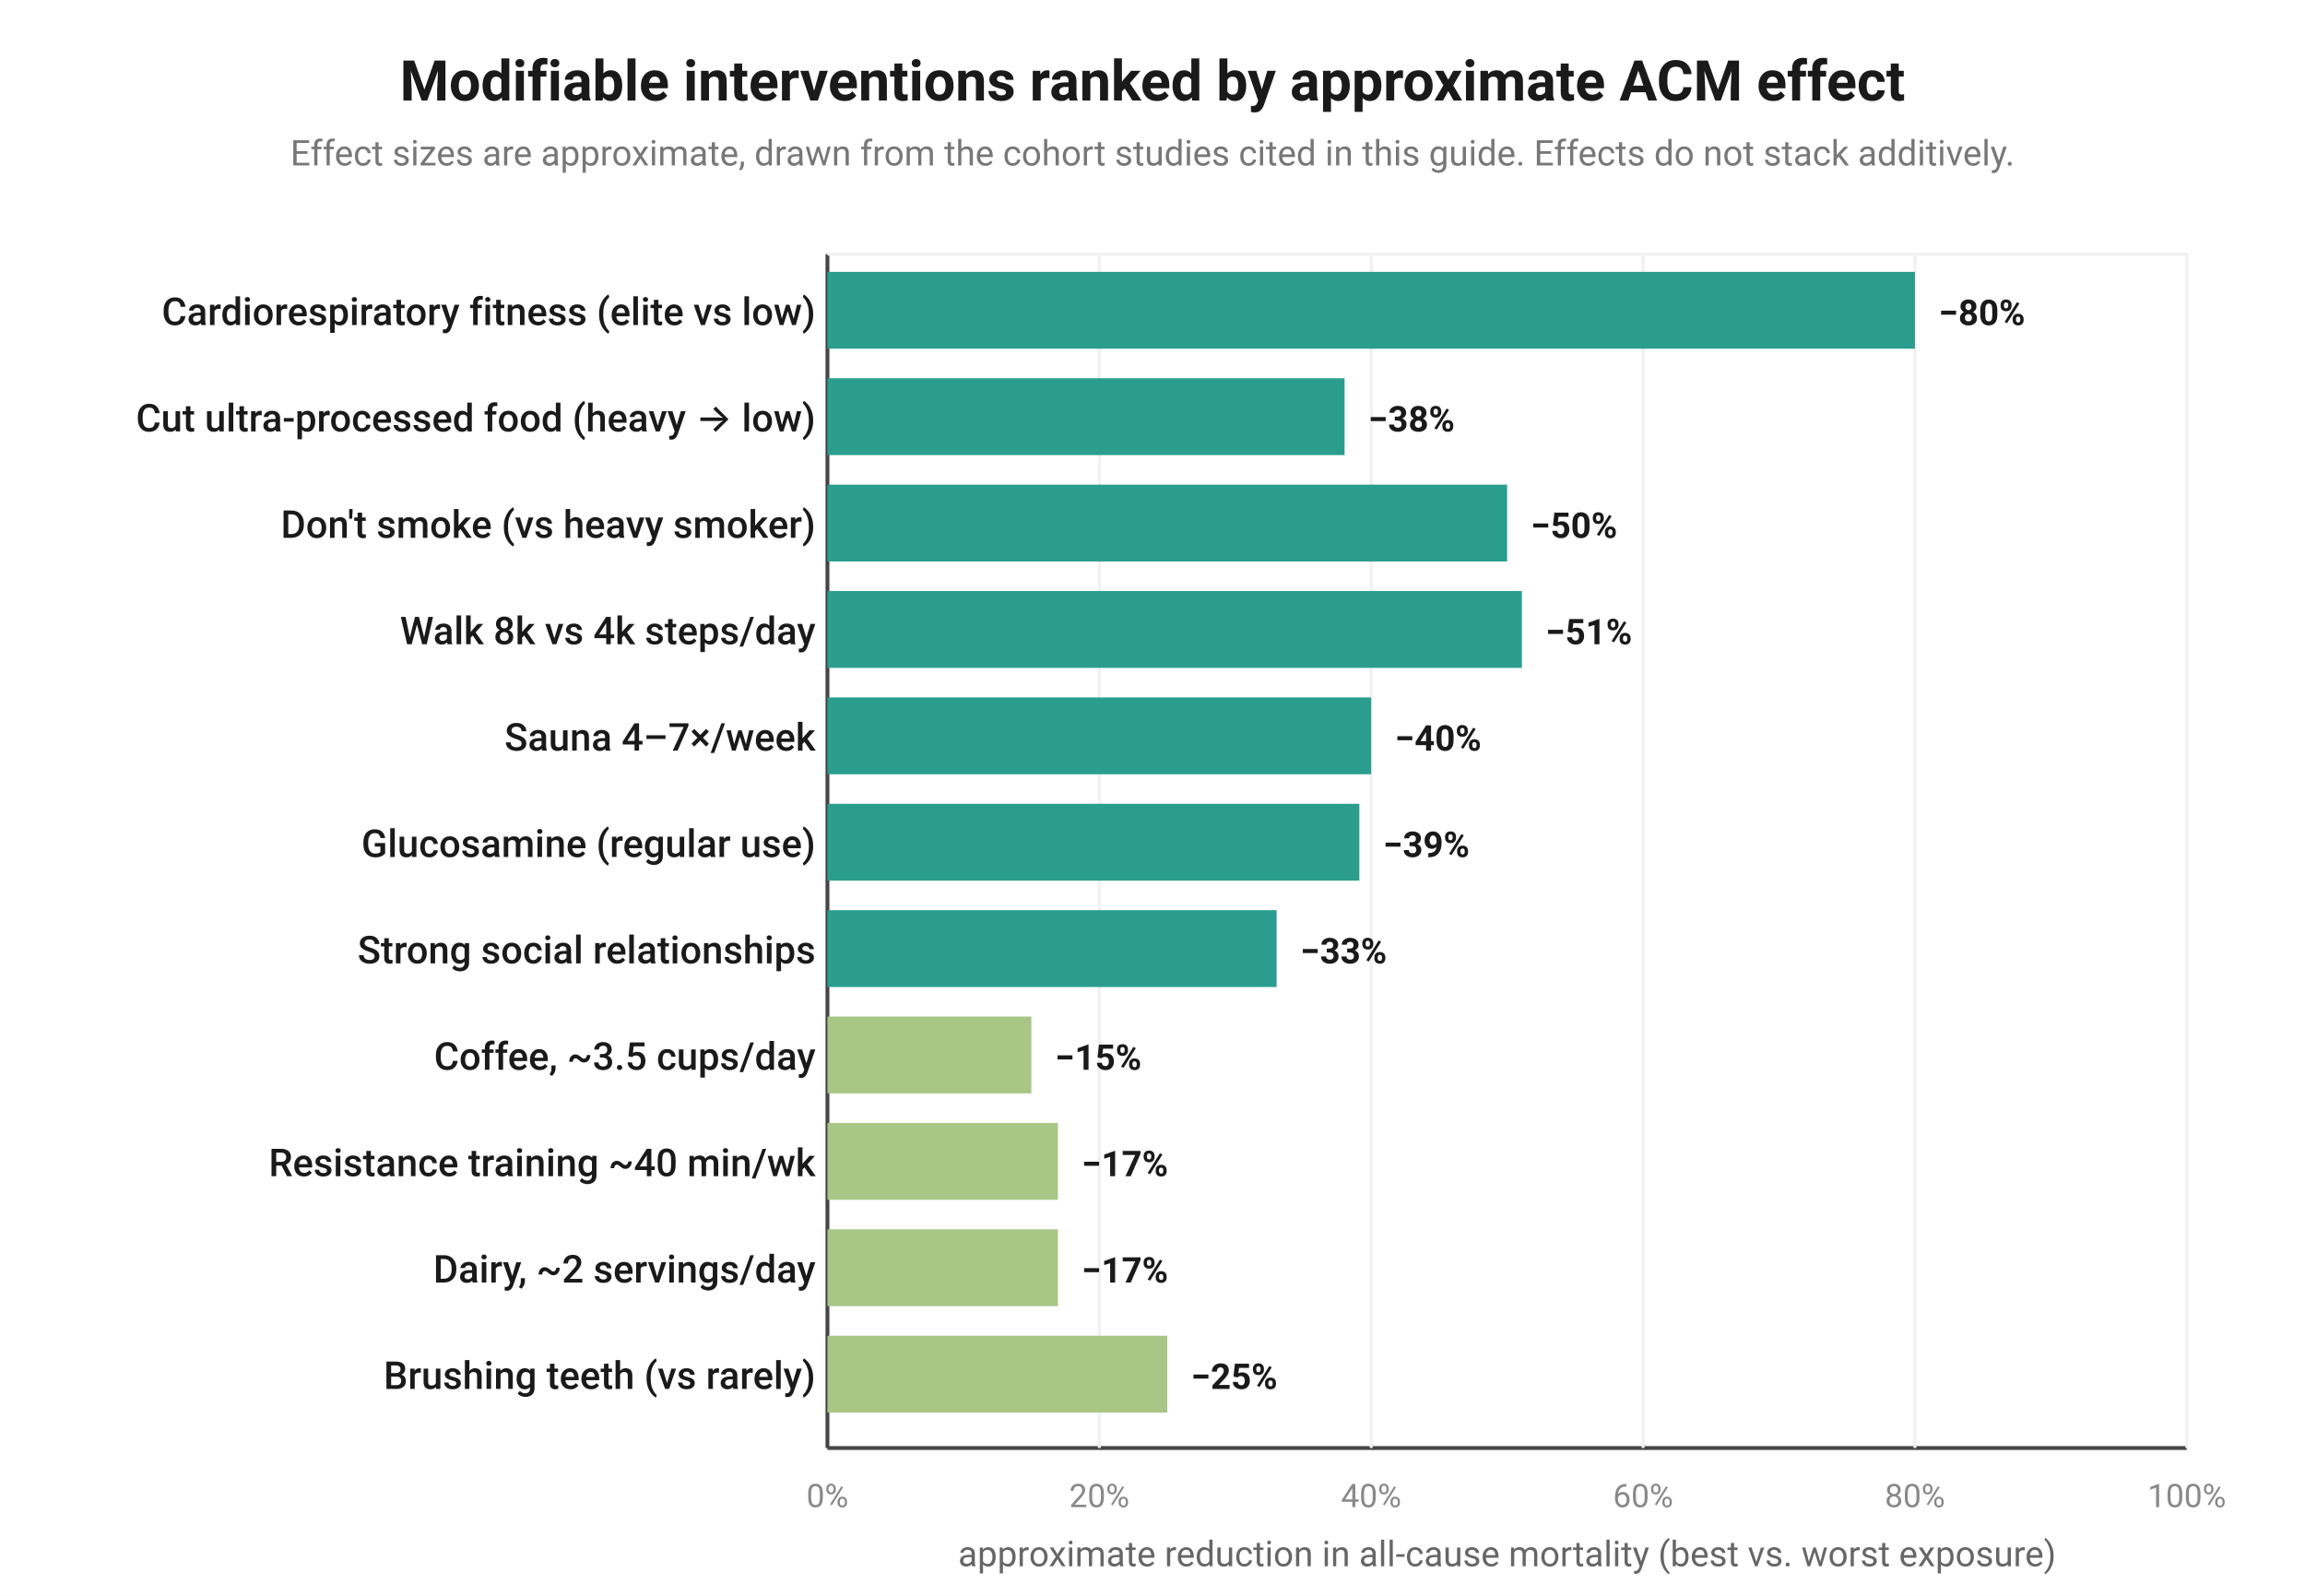
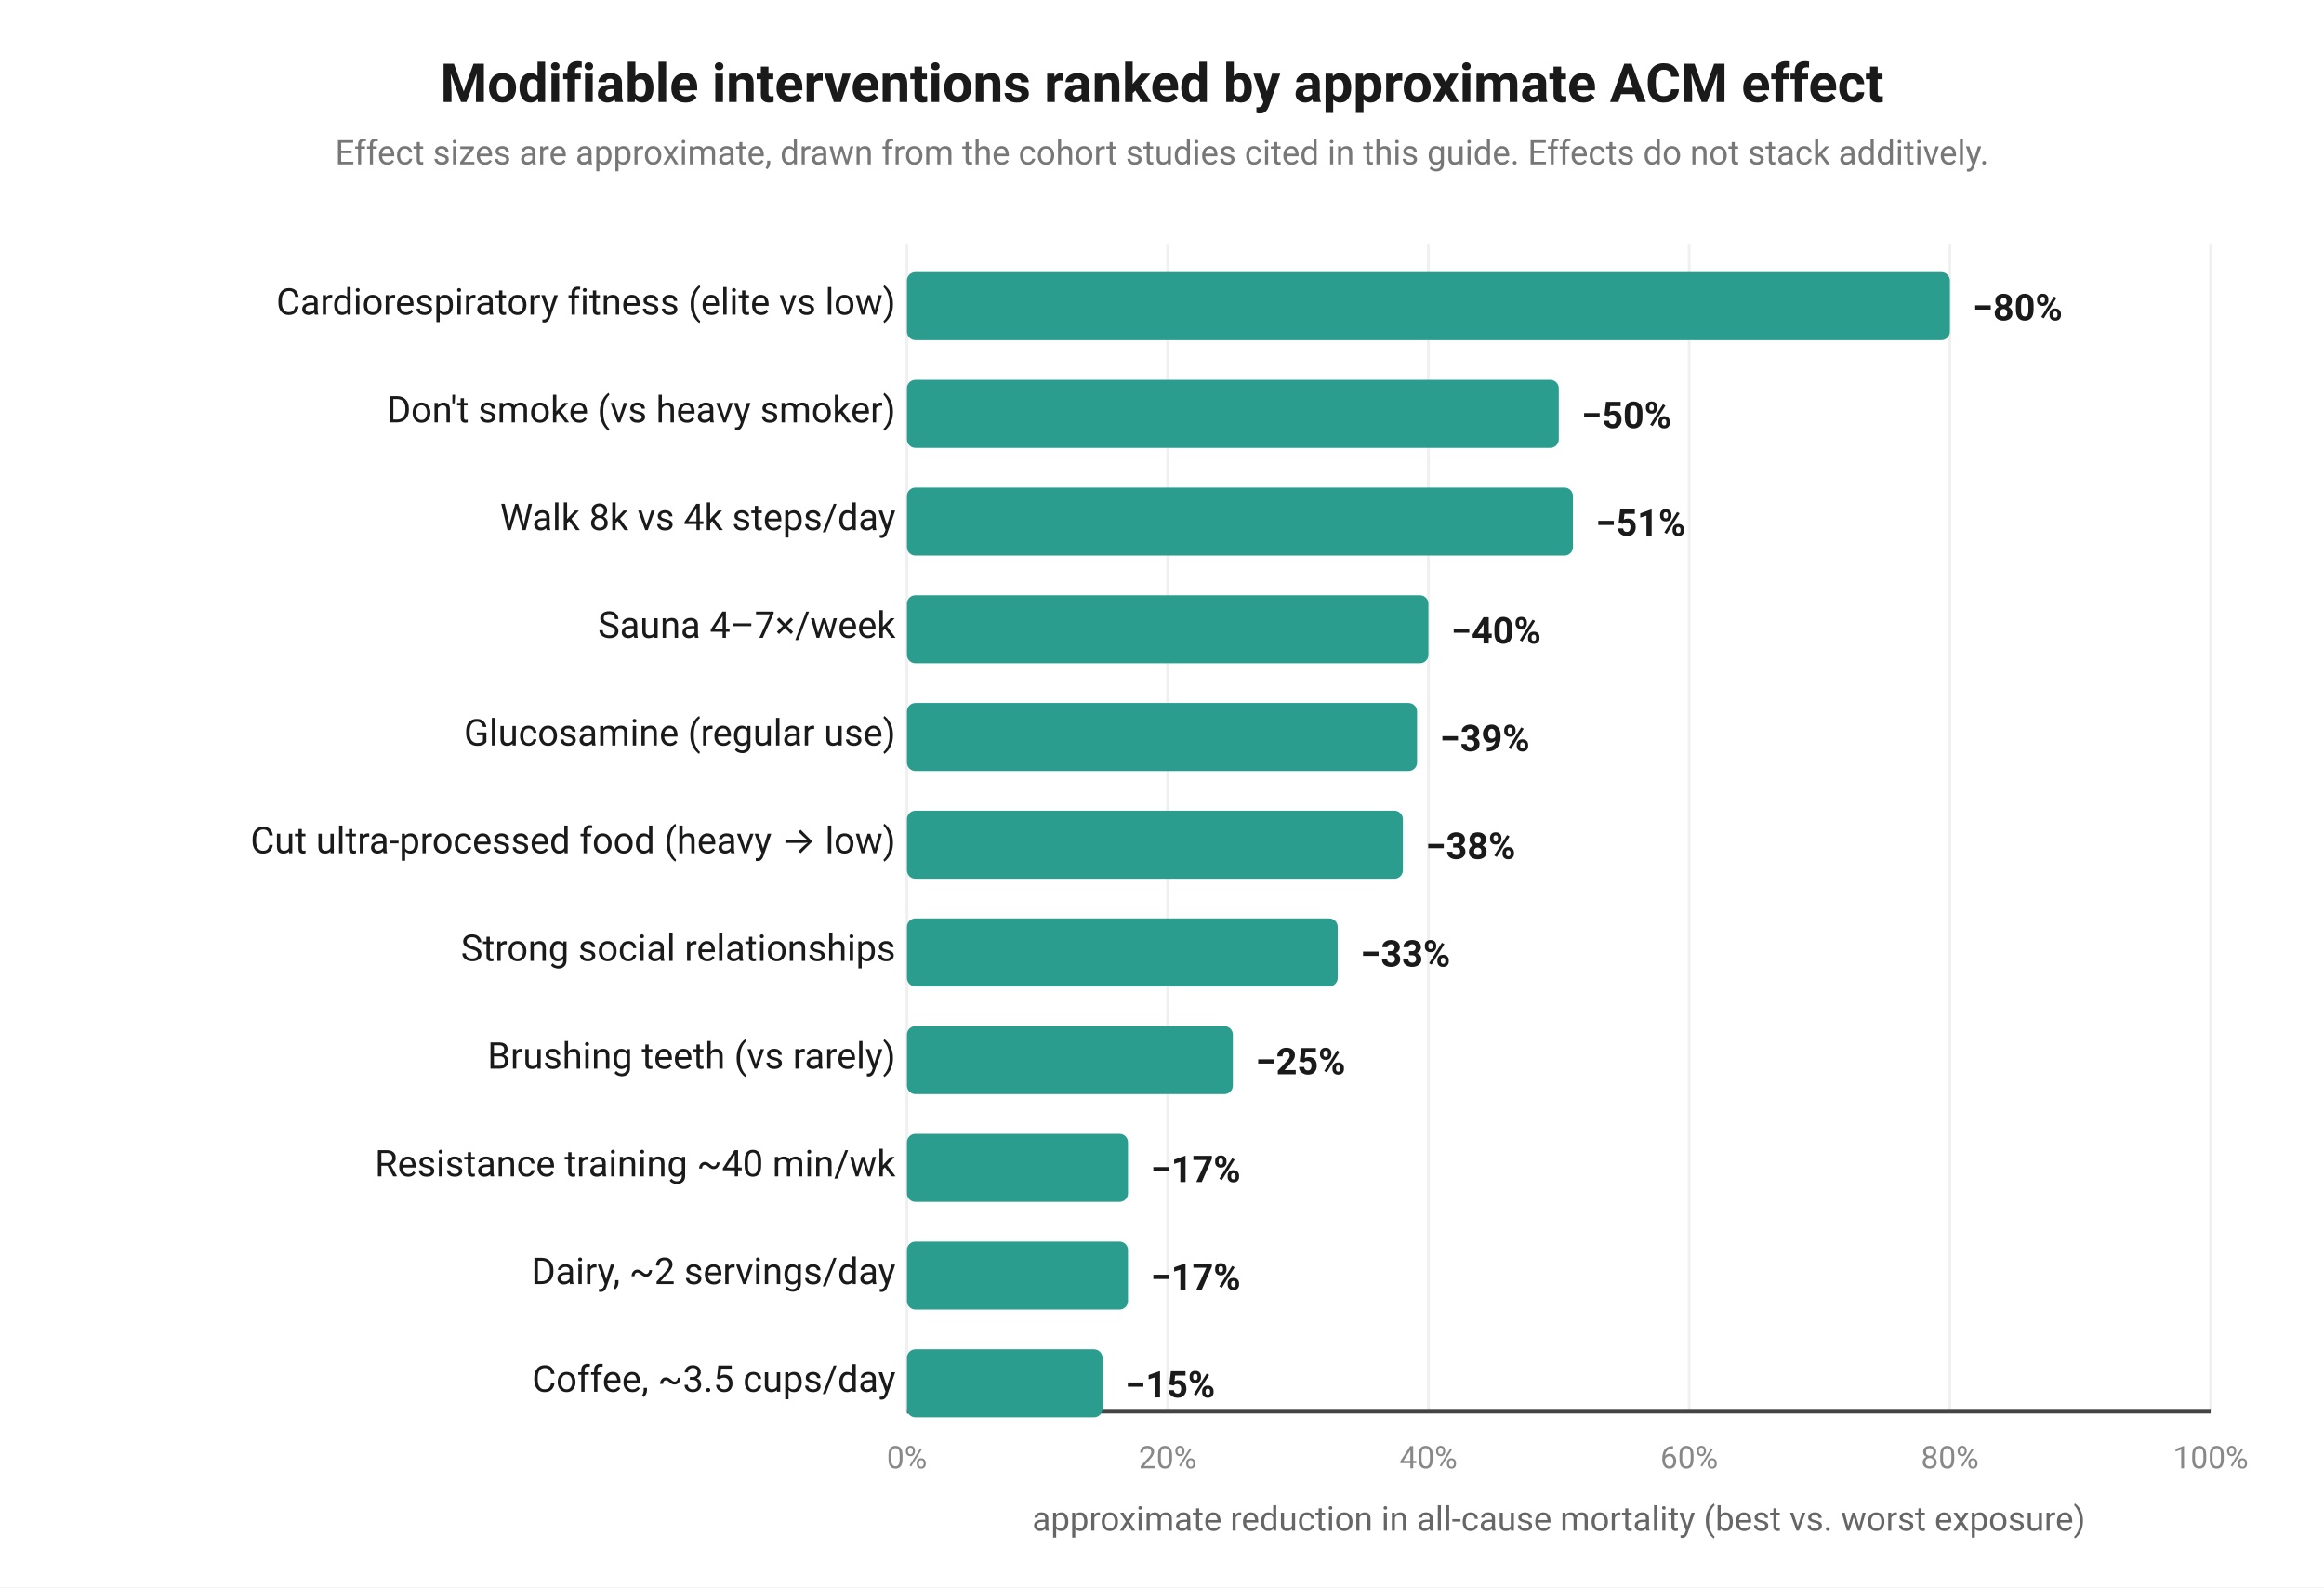
- <svg xmlns="http://www.w3.org/2000/svg" viewBox="0 0 780 540" font-family="-apple-system, BlinkMacSystemFont, 'Segoe UI', Roboto, sans-serif">
-   <rect width="780" height="540" fill="#ffffff" />
-   <text x="390" y="34" text-anchor="middle" font-size="19" font-weight="600" fill="#1a1a1a">Modifiable interventions ranked by approximate ACM effect</text>
-   <text x="390" y="56" text-anchor="middle" font-size="12" fill="#777">Effect sizes are approximate, drawn from the cohort studies cited in this guide. Effects do not stack additively.</text>
-   <line x1="280" y1="86" x2="280" y2="490" stroke="#444" stroke-width="1.3" />
-   <g font-size="11" fill="#888">
-     <line x1="280" y1="490" x2="740" y2="490" stroke="#444" stroke-width="1.3" />
-     <line x1="280" y1="86" x2="740" y2="86" stroke="#f0f0f0" />
-     <line x1="372" y1="86" x2="372" y2="490" stroke="#f0f0f0" />
-     <line x1="464" y1="86" x2="464" y2="490" stroke="#f0f0f0" />
-     <line x1="556" y1="86" x2="556" y2="490" stroke="#f0f0f0" />
-     <line x1="648" y1="86" x2="648" y2="490" stroke="#f0f0f0" />
-     <line x1="740" y1="86" x2="740" y2="490" stroke="#f0f0f0" />
-     <text x="280" y="510" text-anchor="middle">0%</text>
-     <text x="372" y="510" text-anchor="middle">20%</text>
-     <text x="464" y="510" text-anchor="middle">40%</text>
-     <text x="556" y="510" text-anchor="middle">60%</text>
-     <text x="648" y="510" text-anchor="middle">80%</text>
-     <text x="740" y="510" text-anchor="middle">100%</text>
+ <svg xmlns="http://www.w3.org/2000/svg" viewBox="0 0 820 560" font-family="-apple-system, BlinkMacSystemFont, 'Segoe UI', Roboto, sans-serif">
+   <rect width="820" height="560" fill="#ffffff" />
+   <text x="410" y="36" text-anchor="middle" font-size="19" font-weight="600" fill="#1a1a1a">Modifiable interventions ranked by approximate ACM effect</text>
+   <text x="410" y="58" text-anchor="middle" font-size="12" fill="#777">Effect sizes are approximate, drawn from the cohort studies cited in this guide. Effects do not stack additively.</text>
+   <g stroke="#f0f0f0" stroke-width="1">
+     <line x1="320" y1="86" x2="320" y2="498" />
+     <line x1="412" y1="86" x2="412" y2="498" />
+     <line x1="504" y1="86" x2="504" y2="498" />
+     <line x1="596" y1="86" x2="596" y2="498" />
+     <line x1="688" y1="86" x2="688" y2="498" />
+     <line x1="780" y1="86" x2="780" y2="498" />
  </g>
-   <text x="510" y="530" text-anchor="middle" font-size="12" fill="#666">approximate reduction in all-cause mortality (best vs. worst exposure)</text>
+   <line x1="320" y1="498" x2="780" y2="498" stroke="#444" stroke-width="1.3" />
+   <g font-size="11" fill="#888" text-anchor="middle">
+     <text x="320" y="518">0%</text>
+     <text x="412" y="518">20%</text>
+     <text x="504" y="518">40%</text>
+     <text x="596" y="518">60%</text>
+     <text x="688" y="518">80%</text>
+     <text x="780" y="518">100%</text>
+   </g>
+   <text x="550" y="540" text-anchor="middle" font-size="12" fill="#666">approximate reduction in all-cause mortality (best vs. worst exposure)</text>
  <g>
-     <rect x="280" y="92" width="368" height="26" fill="#2a9d8f" />
-     <text x="276" y="110" text-anchor="end" font-size="13" font-weight="500" fill="#1a1a1a">Cardiorespiratory fitness (elite vs low)</text>
-     <text x="656" y="110" font-size="12" font-weight="600" fill="#1a1a1a">−80%</text>
+     <text x="316" y="111" text-anchor="end" font-size="13" fill="#1a1a1a">Cardiorespiratory fitness (elite vs low)</text>
+     <rect x="320" y="96" width="368" height="24" fill="#2a9d8f" rx="3" />
+     <text x="696" y="113" font-size="13" font-weight="600" fill="#1a1a1a">−80%</text>
  </g>
  <g>
-     <rect x="280" y="128" width="175" height="26" fill="#2a9d8f" />
-     <text x="276" y="146" text-anchor="end" font-size="13" font-weight="500" fill="#1a1a1a">Cut ultra-processed food (heavy → low)</text>
-     <text x="463" y="146" font-size="12" font-weight="600" fill="#1a1a1a">−38%</text>
+     <text x="316" y="149" text-anchor="end" font-size="13" fill="#1a1a1a">Don't smoke (vs heavy smoker)</text>
+     <rect x="320" y="134" width="230" height="24" fill="#2a9d8f" rx="3" />
+     <text x="558" y="151" font-size="13" font-weight="600" fill="#1a1a1a">−50%</text>
  </g>
  <g>
-     <rect x="280" y="164" width="230" height="26" fill="#2a9d8f" />
-     <text x="276" y="182" text-anchor="end" font-size="13" font-weight="500" fill="#1a1a1a">Don't smoke (vs heavy smoker)</text>
-     <text x="518" y="182" font-size="12" font-weight="600" fill="#1a1a1a">−50%</text>
+     <text x="316" y="187" text-anchor="end" font-size="13" fill="#1a1a1a">Walk 8k vs 4k steps/day</text>
+     <rect x="320" y="172" width="235" height="24" fill="#2a9d8f" rx="3" />
+     <text x="563" y="189" font-size="13" font-weight="600" fill="#1a1a1a">−51%</text>
  </g>
  <g>
-     <rect x="280" y="200" width="235" height="26" fill="#2a9d8f" />
-     <text x="276" y="218" text-anchor="end" font-size="13" font-weight="500" fill="#1a1a1a">Walk 8k vs 4k steps/day</text>
-     <text x="523" y="218" font-size="12" font-weight="600" fill="#1a1a1a">−51%</text>
+     <text x="316" y="225" text-anchor="end" font-size="13" fill="#1a1a1a">Sauna 4–7×/week</text>
+     <rect x="320" y="210" width="184" height="24" fill="#2a9d8f" rx="3" />
+     <text x="512" y="227" font-size="13" font-weight="600" fill="#1a1a1a">−40%</text>
  </g>
  <g>
-     <rect x="280" y="236" width="184" height="26" fill="#2a9d8f" />
-     <text x="276" y="254" text-anchor="end" font-size="13" font-weight="500" fill="#1a1a1a">Sauna 4–7×/week</text>
-     <text x="472" y="254" font-size="12" font-weight="600" fill="#1a1a1a">−40%</text>
+     <text x="316" y="263" text-anchor="end" font-size="13" fill="#1a1a1a">Glucosamine (regular use)</text>
+     <rect x="320" y="248" width="180" height="24" fill="#2a9d8f" rx="3" />
+     <text x="508" y="265" font-size="13" font-weight="600" fill="#1a1a1a">−39%</text>
  </g>
  <g>
-     <rect x="280" y="272" width="180" height="26" fill="#2a9d8f" />
-     <text x="276" y="290" text-anchor="end" font-size="13" font-weight="500" fill="#1a1a1a">Glucosamine (regular use)</text>
-     <text x="468" y="290" font-size="12" font-weight="600" fill="#1a1a1a">−39%</text>
+     <text x="316" y="301" text-anchor="end" font-size="13" fill="#1a1a1a">Cut ultra-processed food (heavy → low)</text>
+     <rect x="320" y="286" width="175" height="24" fill="#2a9d8f" rx="3" />
+     <text x="503" y="303" font-size="13" font-weight="600" fill="#1a1a1a">−38%</text>
  </g>
  <g>
-     <rect x="280" y="308" width="152" height="26" fill="#2a9d8f" />
-     <text x="276" y="326" text-anchor="end" font-size="13" font-weight="500" fill="#1a1a1a">Strong social relationships</text>
-     <text x="440" y="326" font-size="12" font-weight="600" fill="#1a1a1a">−33%</text>
+     <text x="316" y="339" text-anchor="end" font-size="13" fill="#1a1a1a">Strong social relationships</text>
+     <rect x="320" y="324" width="152" height="24" fill="#2a9d8f" rx="3" />
+     <text x="480" y="341" font-size="13" font-weight="600" fill="#1a1a1a">−33%</text>
  </g>
  <g>
-     <rect x="280" y="344" width="69" height="26" fill="#a8c686" />
-     <text x="276" y="362" text-anchor="end" font-size="13" font-weight="500" fill="#1a1a1a">Coffee, ~3.5 cups/day</text>
-     <text x="357" y="362" font-size="12" font-weight="600" fill="#1a1a1a">−15%</text>
+     <text x="316" y="377" text-anchor="end" font-size="13" fill="#1a1a1a">Brushing teeth (vs rarely)</text>
+     <rect x="320" y="362" width="115" height="24" fill="#2a9d8f" rx="3" />
+     <text x="443" y="379" font-size="13" font-weight="600" fill="#1a1a1a">−25%</text>
  </g>
  <g>
-     <rect x="280" y="380" width="78" height="26" fill="#a8c686" />
-     <text x="276" y="398" text-anchor="end" font-size="13" font-weight="500" fill="#1a1a1a">Resistance training ~40 min/wk</text>
-     <text x="366" y="398" font-size="12" font-weight="600" fill="#1a1a1a">−17%</text>
+     <text x="316" y="415" text-anchor="end" font-size="13" fill="#1a1a1a">Resistance training ~40 min/wk</text>
+     <rect x="320" y="400" width="78" height="24" fill="#2a9d8f" rx="3" />
+     <text x="406" y="417" font-size="13" font-weight="600" fill="#1a1a1a">−17%</text>
  </g>
  <g>
-     <rect x="280" y="416" width="78" height="26" fill="#a8c686" />
-     <text x="276" y="434" text-anchor="end" font-size="13" font-weight="500" fill="#1a1a1a">Dairy, ~2 servings/day</text>
-     <text x="366" y="434" font-size="12" font-weight="600" fill="#1a1a1a">−17%</text>
+     <text x="316" y="453" text-anchor="end" font-size="13" fill="#1a1a1a">Dairy, ~2 servings/day</text>
+     <rect x="320" y="438" width="78" height="24" fill="#2a9d8f" rx="3" />
+     <text x="406" y="455" font-size="13" font-weight="600" fill="#1a1a1a">−17%</text>
  </g>
  <g>
-     <rect x="280" y="452" width="115" height="26" fill="#a8c686" />
-     <text x="276" y="470" text-anchor="end" font-size="13" font-weight="500" fill="#1a1a1a">Brushing teeth (vs rarely)</text>
-     <text x="403" y="470" font-size="12" font-weight="600" fill="#1a1a1a">−25%</text>
+     <text x="316" y="491" text-anchor="end" font-size="13" fill="#1a1a1a">Coffee, ~3.5 cups/day</text>
+     <rect x="320" y="476" width="69" height="24" fill="#2a9d8f" rx="3" />
+     <text x="397" y="493" font-size="13" font-weight="600" fill="#1a1a1a">−15%</text>
  </g>
</svg>
